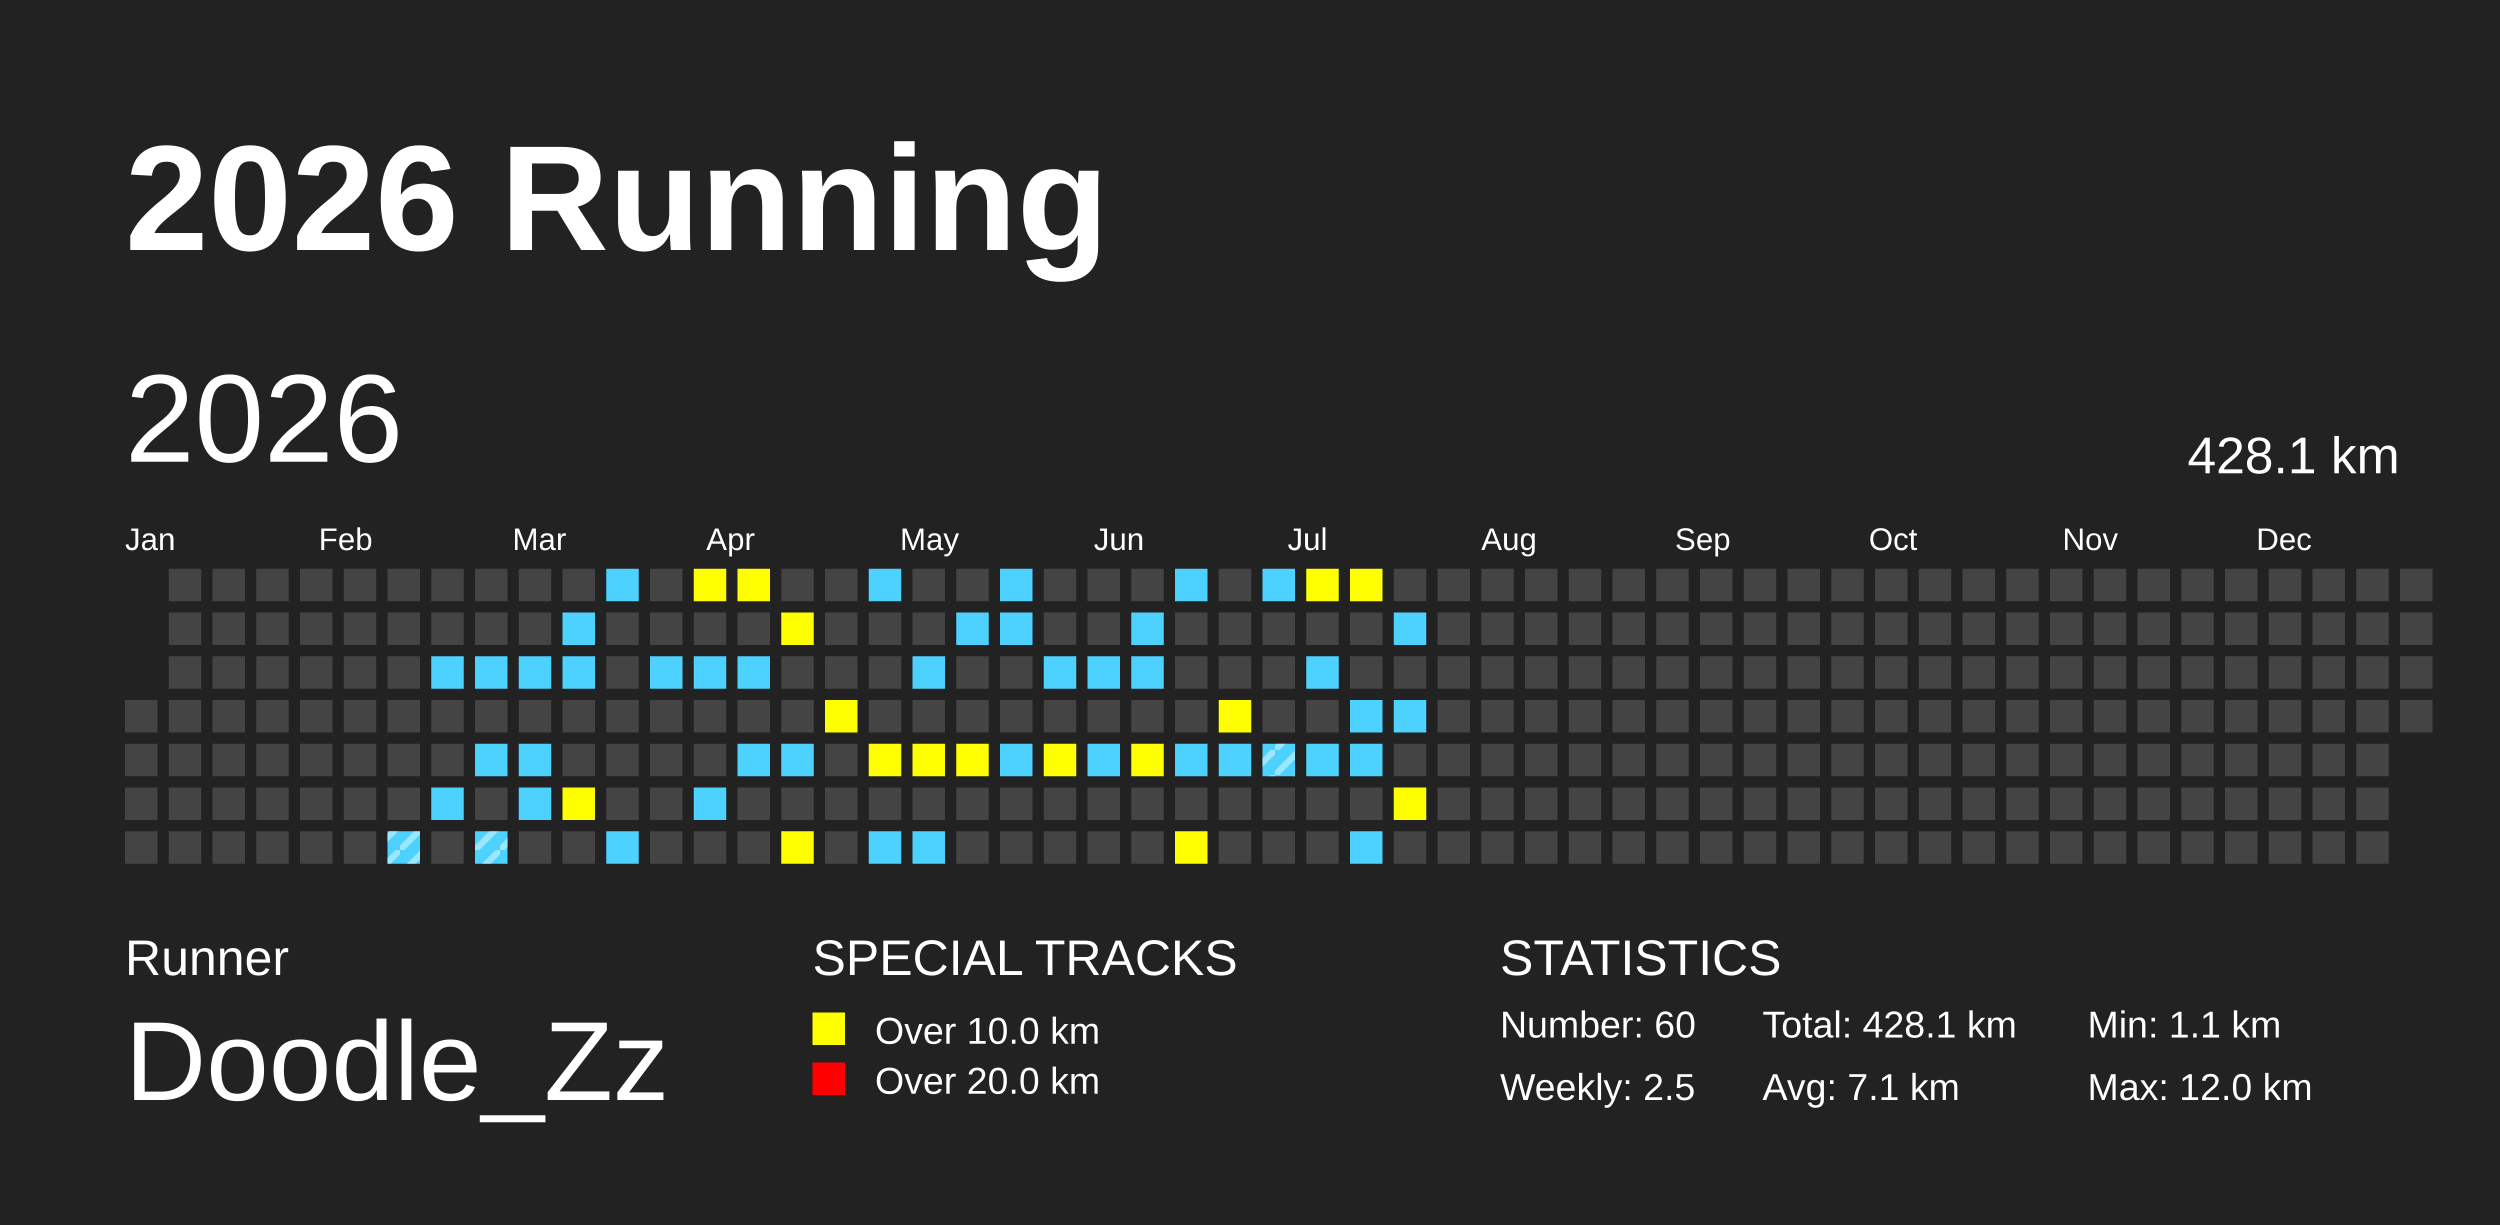
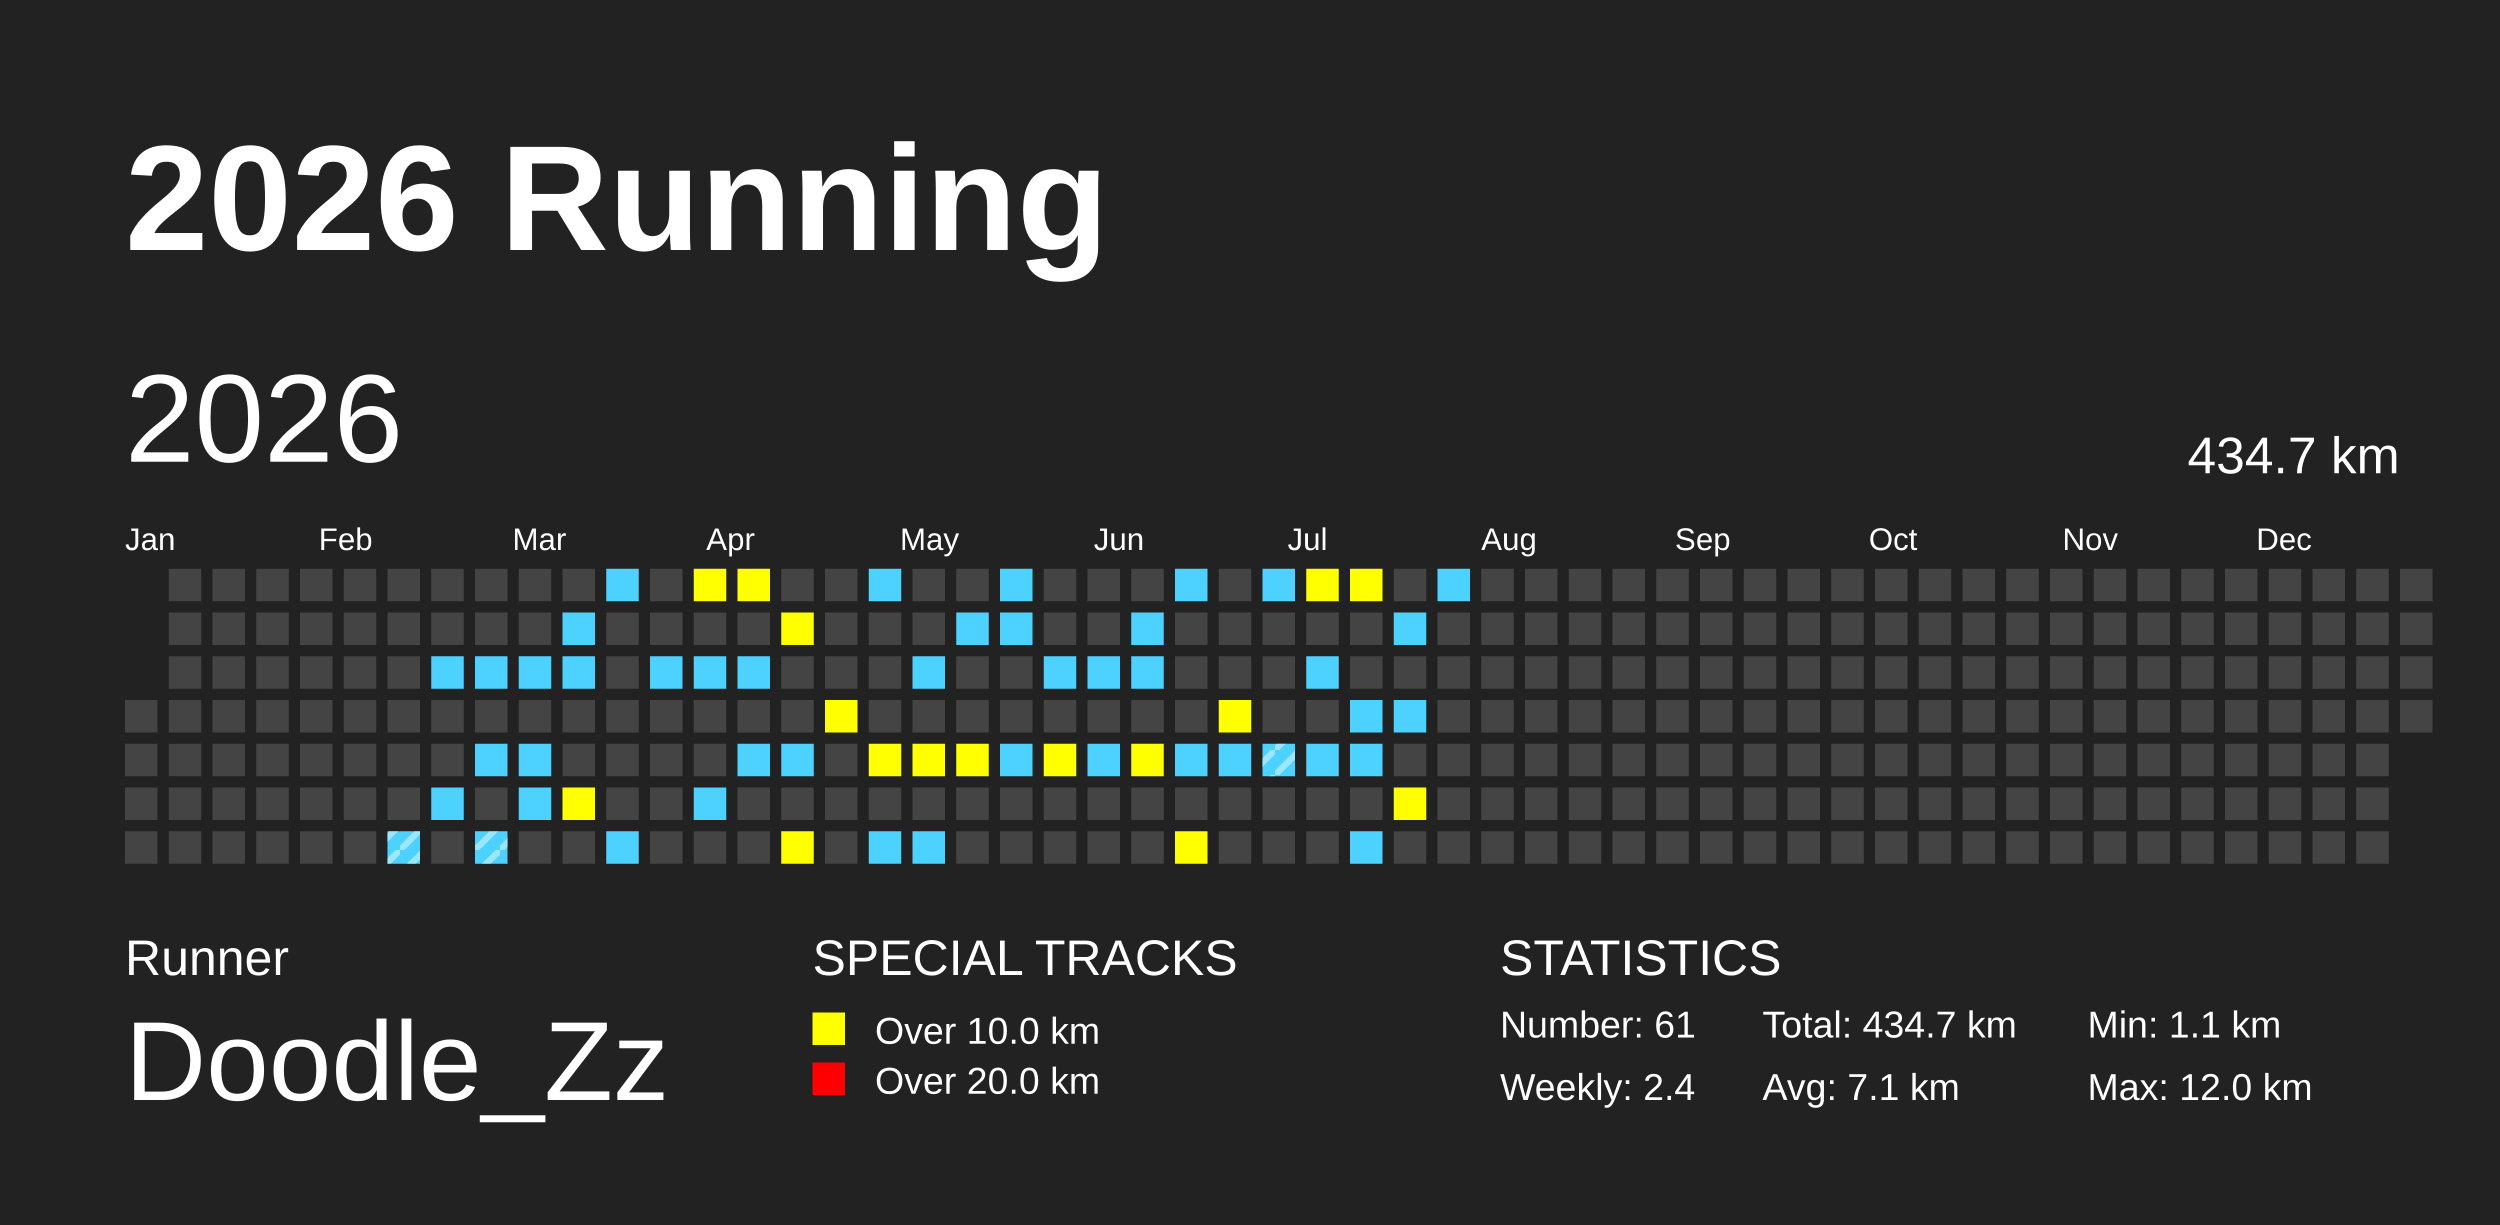
<svg xmlns="http://www.w3.org/2000/svg" baseProfile="full" height="98mm" version="1.1" viewBox="0,0,200,98" width="200mm">
  <defs>
    <pattern height="2" id="indoor-stripe" patternUnits="userSpaceOnUse" width="2">
      <line stroke="white" stroke-opacity="0.45" stroke-width="0.5" x1="0" x2="2" y1="2" y2="0" />
    </pattern>
  </defs>
  <rect fill="#222222" height="98" width="200" x="0" y="0" />
  <text fill="#FFFFFF" style="font-size:12px; font-family:Arial; font-weight:bold;" x="10" y="20">2026 Running</text>
  <text fill="#FFFFFF" style="font-size:4px; font-family:Arial" x="10" y="78">Runner</text>
  <text fill="#FFFFFF" style="font-size:9px; font-family:Arial" x="10" y="88">Doodle_Zz</text>
  <text fill="#FFFFFF" style="font-size:4px; font-family:Arial" x="65" y="78">SPECIAL TRACKS</text>
  <rect fill="yellow" height="2.6" width="2.6" x="65" y="81" />
  <text fill="#FFFFFF" style="font-size:3px; font-family:Arial" x="70" y="83.5">Over 10.0 km</text>
  <rect fill="red" height="2.6" width="2.6" x="65" y="85" />
  <text fill="#FFFFFF" style="font-size:3px; font-family:Arial" x="70" y="87.5">Over 20.0 km</text>
  <text fill="#FFFFFF" style="font-size:4px; font-family:Arial" x="120" y="78">STATISTICS</text>
-   <text fill="#FFFFFF" style="font-size:3px; font-family:Arial" x="120" y="83">Number: 60</text>
-   <text fill="#FFFFFF" style="font-size:3px; font-family:Arial" x="120" y="88">Weekly: 2.5</text>
-   <text fill="#FFFFFF" style="font-size:3px; font-family:Arial" x="141" y="83">Total: 428.1 km</text>
+   <text fill="#FFFFFF" style="font-size:3px; font-family:Arial" x="120" y="83">Number: 61</text>
+   <text fill="#FFFFFF" style="font-size:3px; font-family:Arial" x="120" y="88">Weekly: 2.4</text>
+   <text fill="#FFFFFF" style="font-size:3px; font-family:Arial" x="141" y="83">Total: 434.7 km</text>
  <text fill="#FFFFFF" style="font-size:3px; font-family:Arial" x="141" y="88">Avg: 7.1 km</text>
  <text fill="#FFFFFF" style="font-size:3px; font-family:Arial" x="167" y="83">Min: 1.1 km</text>
  <text fill="#FFFFFF" style="font-size:3px; font-family:Arial" x="167" y="88">Max: 12.0 km</text>
  <text dominant-baseline="hanging" fill="#FFFFFF" style="font-size:10.0px; font-family:Arial;" x="10" y="30">2026</text>
-   <text dominant-baseline="hanging" fill="#FFFFFF" style="font-size:4.125px; font-family:Arial;" x="175" y="35">428.1 km</text>
+   <text dominant-baseline="hanging" fill="#FFFFFF" style="font-size:4.125px; font-family:Arial;" x="175" y="35">434.7 km</text>
  <text fill="#FFFFFF" style="font-size:2.5px; font-family:Arial" x="10.0" y="44">Jan</text>
  <text fill="#FFFFFF" style="font-size:2.5px; font-family:Arial" x="25.5" y="44">Feb</text>
  <text fill="#FFFFFF" style="font-size:2.5px; font-family:Arial" x="41.0" y="44">Mar</text>
  <text fill="#FFFFFF" style="font-size:2.5px; font-family:Arial" x="56.5" y="44">Apr</text>
  <text fill="#FFFFFF" style="font-size:2.5px; font-family:Arial" x="72.0" y="44">May</text>
  <text fill="#FFFFFF" style="font-size:2.5px; font-family:Arial" x="87.5" y="44">Jun</text>
  <text fill="#FFFFFF" style="font-size:2.5px; font-family:Arial" x="103.0" y="44">Jul</text>
  <text fill="#FFFFFF" style="font-size:2.5px; font-family:Arial" x="118.5" y="44">Aug</text>
  <text fill="#FFFFFF" style="font-size:2.5px; font-family:Arial" x="134.0" y="44">Sep</text>
  <text fill="#FFFFFF" style="font-size:2.5px; font-family:Arial" x="149.5" y="44">Oct</text>
  <text fill="#FFFFFF" style="font-size:2.5px; font-family:Arial" x="165.0" y="44">Nov</text>
  <text fill="#FFFFFF" style="font-size:2.5px; font-family:Arial" x="180.5" y="44">Dec</text>
  <rect fill="#444444" height="2.6" width="2.6" x="10.0" y="56.0" />
  <rect fill="#444444" height="2.6" width="2.6" x="10.0" y="59.5" />
  <rect fill="#444444" height="2.6" width="2.6" x="10.0" y="63.0" />
  <rect fill="#444444" height="2.6" width="2.6" x="10.0" y="66.5" />
  <rect fill="#444444" height="2.6" width="2.6" x="13.5" y="45.5" />
  <rect fill="#444444" height="2.6" width="2.6" x="13.5" y="49.0" />
  <rect fill="#444444" height="2.6" width="2.6" x="13.5" y="52.5" />
  <rect fill="#444444" height="2.6" width="2.6" x="13.5" y="56.0" />
  <rect fill="#444444" height="2.6" width="2.6" x="13.5" y="59.5" />
  <rect fill="#444444" height="2.6" width="2.6" x="13.5" y="63.0" />
  <rect fill="#444444" height="2.6" width="2.6" x="13.5" y="66.5" />
  <rect fill="#444444" height="2.6" width="2.6" x="17.0" y="45.5" />
  <rect fill="#444444" height="2.6" width="2.6" x="17.0" y="49.0" />
  <rect fill="#444444" height="2.6" width="2.6" x="17.0" y="52.5" />
  <rect fill="#444444" height="2.6" width="2.6" x="17.0" y="56.0" />
  <rect fill="#444444" height="2.6" width="2.6" x="17.0" y="59.5" />
  <rect fill="#444444" height="2.6" width="2.6" x="17.0" y="63.0" />
  <rect fill="#444444" height="2.6" width="2.6" x="17.0" y="66.5" />
  <rect fill="#444444" height="2.6" width="2.6" x="20.5" y="45.5" />
  <rect fill="#444444" height="2.6" width="2.6" x="20.5" y="49.0" />
  <rect fill="#444444" height="2.6" width="2.6" x="20.5" y="52.5" />
  <rect fill="#444444" height="2.6" width="2.6" x="20.5" y="56.0" />
  <rect fill="#444444" height="2.6" width="2.6" x="20.5" y="59.5" />
  <rect fill="#444444" height="2.6" width="2.6" x="20.5" y="63.0" />
  <rect fill="#444444" height="2.6" width="2.6" x="20.5" y="66.5" />
  <rect fill="#444444" height="2.6" width="2.6" x="24.0" y="45.5" />
  <rect fill="#444444" height="2.6" width="2.6" x="24.0" y="49.0" />
  <rect fill="#444444" height="2.6" width="2.6" x="24.0" y="52.5" />
  <rect fill="#444444" height="2.6" width="2.6" x="24.0" y="56.0" />
  <rect fill="#444444" height="2.6" width="2.6" x="24.0" y="59.5" />
  <rect fill="#444444" height="2.6" width="2.6" x="24.0" y="63.0" />
  <rect fill="#444444" height="2.6" width="2.6" x="24.0" y="66.5" />
  <rect fill="#444444" height="2.6" width="2.6" x="27.5" y="45.5" />
  <rect fill="#444444" height="2.6" width="2.6" x="27.5" y="49.0" />
  <rect fill="#444444" height="2.6" width="2.6" x="27.5" y="52.5" />
  <rect fill="#444444" height="2.6" width="2.6" x="27.5" y="56.0" />
  <rect fill="#444444" height="2.6" width="2.6" x="27.5" y="59.5" />
  <rect fill="#444444" height="2.6" width="2.6" x="27.5" y="63.0" />
  <rect fill="#444444" height="2.6" width="2.6" x="27.5" y="66.5" />
  <rect fill="#444444" height="2.6" width="2.6" x="31.0" y="45.5" />
  <rect fill="#444444" height="2.6" width="2.6" x="31.0" y="49.0" />
  <rect fill="#444444" height="2.6" width="2.6" x="31.0" y="52.5" />
  <rect fill="#444444" height="2.6" width="2.6" x="31.0" y="56.0" />
  <rect fill="#444444" height="2.6" width="2.6" x="31.0" y="59.5" />
  <rect fill="#444444" height="2.6" width="2.6" x="31.0" y="63.0" />
  <rect fill="#4DD2FF" height="2.6" width="2.6" x="31.0" y="66.5" />
  <rect fill="url(#indoor-stripe)" height="2.6" style="pointer-events: none;" width="2.6" x="31.0" y="66.5" />
  <rect fill="#444444" height="2.6" width="2.6" x="34.5" y="45.5" />
  <rect fill="#444444" height="2.6" width="2.6" x="34.5" y="49.0" />
  <rect fill="#4DD2FF" height="2.6" width="2.6" x="34.5" y="52.5" />
  <rect fill="#444444" height="2.6" width="2.6" x="34.5" y="56.0" />
  <rect fill="#444444" height="2.6" width="2.6" x="34.5" y="59.5" />
  <rect fill="#4DD2FF" height="2.6" width="2.6" x="34.5" y="63.0" />
  <rect fill="#444444" height="2.6" width="2.6" x="34.5" y="66.5" />
  <rect fill="#444444" height="2.6" width="2.6" x="38.0" y="45.5" />
  <rect fill="#444444" height="2.6" width="2.6" x="38.0" y="49.0" />
  <rect fill="#4DD2FF" height="2.6" width="2.6" x="38.0" y="52.5" />
  <rect fill="#444444" height="2.6" width="2.6" x="38.0" y="56.0" />
  <rect fill="#4DD2FF" height="2.6" width="2.6" x="38.0" y="59.5" />
  <rect fill="#444444" height="2.6" width="2.6" x="38.0" y="63.0" />
  <rect fill="#4DD2FF" height="2.6" width="2.6" x="38.0" y="66.5" />
  <rect fill="url(#indoor-stripe)" height="2.6" style="pointer-events: none;" width="2.6" x="38.0" y="66.5" />
  <rect fill="#444444" height="2.6" width="2.6" x="41.5" y="45.5" />
  <rect fill="#444444" height="2.6" width="2.6" x="41.5" y="49.0" />
  <rect fill="#4DD2FF" height="2.6" width="2.6" x="41.5" y="52.5" />
  <rect fill="#444444" height="2.6" width="2.6" x="41.5" y="56.0" />
  <rect fill="#4DD2FF" height="2.6" width="2.6" x="41.5" y="59.5" />
  <rect fill="#4DD2FF" height="2.6" width="2.6" x="41.5" y="63.0" />
  <rect fill="#444444" height="2.6" width="2.6" x="41.5" y="66.5" />
  <rect fill="#444444" height="2.6" width="2.6" x="45.0" y="45.5" />
  <rect fill="#4DD2FF" height="2.6" width="2.6" x="45.0" y="49.0" />
  <rect fill="#4DD2FF" height="2.6" width="2.6" x="45.0" y="52.5" />
  <rect fill="#444444" height="2.6" width="2.6" x="45.0" y="56.0" />
  <rect fill="#444444" height="2.6" width="2.6" x="45.0" y="59.5" />
  <rect fill="yellow" height="2.6" width="2.6" x="45.0" y="63.0" />
  <rect fill="#444444" height="2.6" width="2.6" x="45.0" y="66.5" />
  <rect fill="#4DD2FF" height="2.6" width="2.6" x="48.5" y="45.5" />
  <rect fill="#444444" height="2.6" width="2.6" x="48.5" y="49.0" />
  <rect fill="#444444" height="2.6" width="2.6" x="48.5" y="52.5" />
  <rect fill="#444444" height="2.6" width="2.6" x="48.5" y="56.0" />
  <rect fill="#444444" height="2.6" width="2.6" x="48.5" y="59.5" />
  <rect fill="#444444" height="2.6" width="2.6" x="48.5" y="63.0" />
  <rect fill="#4DD2FF" height="2.6" width="2.6" x="48.5" y="66.5" />
  <rect fill="#444444" height="2.6" width="2.6" x="52.0" y="45.5" />
  <rect fill="#444444" height="2.6" width="2.6" x="52.0" y="49.0" />
  <rect fill="#4DD2FF" height="2.6" width="2.6" x="52.0" y="52.5" />
  <rect fill="#444444" height="2.6" width="2.6" x="52.0" y="56.0" />
  <rect fill="#444444" height="2.6" width="2.6" x="52.0" y="59.5" />
  <rect fill="#444444" height="2.6" width="2.6" x="52.0" y="63.0" />
  <rect fill="#444444" height="2.6" width="2.6" x="52.0" y="66.5" />
  <rect fill="yellow" height="2.6" width="2.6" x="55.5" y="45.5" />
  <rect fill="#444444" height="2.6" width="2.6" x="55.5" y="49.0" />
  <rect fill="#4DD2FF" height="2.6" width="2.6" x="55.5" y="52.5" />
  <rect fill="#444444" height="2.6" width="2.6" x="55.5" y="56.0" />
  <rect fill="#444444" height="2.6" width="2.6" x="55.5" y="59.5" />
  <rect fill="#4DD2FF" height="2.6" width="2.6" x="55.5" y="63.0" />
  <rect fill="#444444" height="2.6" width="2.6" x="55.5" y="66.5" />
  <rect fill="yellow" height="2.6" width="2.6" x="59.0" y="45.5" />
  <rect fill="#444444" height="2.6" width="2.6" x="59.0" y="49.0" />
  <rect fill="#4DD2FF" height="2.6" width="2.6" x="59.0" y="52.5" />
  <rect fill="#444444" height="2.6" width="2.6" x="59.0" y="56.0" />
  <rect fill="#4DD2FF" height="2.6" width="2.6" x="59.0" y="59.5" />
  <rect fill="#444444" height="2.6" width="2.6" x="59.0" y="63.0" />
  <rect fill="#444444" height="2.6" width="2.6" x="59.0" y="66.5" />
  <rect fill="#444444" height="2.6" width="2.6" x="62.5" y="45.5" />
  <rect fill="yellow" height="2.6" width="2.6" x="62.5" y="49.0" />
  <rect fill="#444444" height="2.6" width="2.6" x="62.5" y="52.5" />
  <rect fill="#444444" height="2.6" width="2.6" x="62.5" y="56.0" />
  <rect fill="#4DD2FF" height="2.6" width="2.6" x="62.5" y="59.5" />
  <rect fill="#444444" height="2.6" width="2.6" x="62.5" y="63.0" />
  <rect fill="yellow" height="2.6" width="2.6" x="62.5" y="66.5" />
  <rect fill="#444444" height="2.6" width="2.6" x="66.0" y="45.5" />
  <rect fill="#444444" height="2.6" width="2.6" x="66.0" y="49.0" />
  <rect fill="#444444" height="2.6" width="2.6" x="66.0" y="52.5" />
  <rect fill="yellow" height="2.6" width="2.6" x="66.0" y="56.0" />
  <rect fill="#444444" height="2.6" width="2.6" x="66.0" y="59.5" />
  <rect fill="#444444" height="2.6" width="2.6" x="66.0" y="63.0" />
  <rect fill="#444444" height="2.6" width="2.6" x="66.0" y="66.5" />
  <rect fill="#4DD2FF" height="2.6" width="2.6" x="69.5" y="45.5" />
  <rect fill="#444444" height="2.6" width="2.6" x="69.5" y="49.0" />
  <rect fill="#444444" height="2.6" width="2.6" x="69.5" y="52.5" />
  <rect fill="#444444" height="2.6" width="2.6" x="69.5" y="56.0" />
  <rect fill="yellow" height="2.6" width="2.6" x="69.5" y="59.5" />
  <rect fill="#444444" height="2.6" width="2.6" x="69.5" y="63.0" />
  <rect fill="#4DD2FF" height="2.6" width="2.6" x="69.5" y="66.5" />
  <rect fill="#444444" height="2.6" width="2.6" x="73.0" y="45.5" />
  <rect fill="#444444" height="2.6" width="2.6" x="73.0" y="49.0" />
  <rect fill="#4DD2FF" height="2.6" width="2.6" x="73.0" y="52.5" />
  <rect fill="#444444" height="2.6" width="2.6" x="73.0" y="56.0" />
  <rect fill="yellow" height="2.6" width="2.6" x="73.0" y="59.5" />
  <rect fill="#444444" height="2.6" width="2.6" x="73.0" y="63.0" />
  <rect fill="#4DD2FF" height="2.6" width="2.6" x="73.0" y="66.5" />
  <rect fill="#444444" height="2.6" width="2.6" x="76.5" y="45.5" />
  <rect fill="#4DD2FF" height="2.6" width="2.6" x="76.5" y="49.0" />
  <rect fill="#444444" height="2.6" width="2.6" x="76.5" y="52.5" />
  <rect fill="#444444" height="2.6" width="2.6" x="76.5" y="56.0" />
  <rect fill="yellow" height="2.6" width="2.6" x="76.5" y="59.5" />
  <rect fill="#444444" height="2.6" width="2.6" x="76.5" y="63.0" />
  <rect fill="#444444" height="2.6" width="2.6" x="76.5" y="66.5" />
  <rect fill="#4DD2FF" height="2.6" width="2.6" x="80.0" y="45.5" />
  <rect fill="#4DD2FF" height="2.6" width="2.6" x="80.0" y="49.0" />
  <rect fill="#444444" height="2.6" width="2.6" x="80.0" y="52.5" />
  <rect fill="#444444" height="2.6" width="2.6" x="80.0" y="56.0" />
  <rect fill="#4DD2FF" height="2.6" width="2.6" x="80.0" y="59.5" />
  <rect fill="#444444" height="2.6" width="2.6" x="80.0" y="63.0" />
  <rect fill="#444444" height="2.6" width="2.6" x="80.0" y="66.5" />
  <rect fill="#444444" height="2.6" width="2.6" x="83.5" y="45.5" />
  <rect fill="#444444" height="2.6" width="2.6" x="83.5" y="49.0" />
  <rect fill="#4DD2FF" height="2.6" width="2.6" x="83.5" y="52.5" />
  <rect fill="#444444" height="2.6" width="2.6" x="83.5" y="56.0" />
  <rect fill="yellow" height="2.6" width="2.6" x="83.5" y="59.5" />
  <rect fill="#444444" height="2.6" width="2.6" x="83.5" y="63.0" />
  <rect fill="#444444" height="2.6" width="2.6" x="83.5" y="66.5" />
  <rect fill="#444444" height="2.6" width="2.6" x="87.0" y="45.5" />
  <rect fill="#444444" height="2.6" width="2.6" x="87.0" y="49.0" />
  <rect fill="#4DD2FF" height="2.6" width="2.6" x="87.0" y="52.5" />
  <rect fill="#444444" height="2.6" width="2.6" x="87.0" y="56.0" />
  <rect fill="#4DD2FF" height="2.6" width="2.6" x="87.0" y="59.5" />
  <rect fill="#444444" height="2.6" width="2.6" x="87.0" y="63.0" />
  <rect fill="#444444" height="2.6" width="2.6" x="87.0" y="66.5" />
  <rect fill="#444444" height="2.6" width="2.6" x="90.5" y="45.5" />
  <rect fill="#4DD2FF" height="2.6" width="2.6" x="90.5" y="49.0" />
  <rect fill="#4DD2FF" height="2.6" width="2.6" x="90.5" y="52.5" />
  <rect fill="#444444" height="2.6" width="2.6" x="90.5" y="56.0" />
  <rect fill="yellow" height="2.6" width="2.6" x="90.5" y="59.5" />
  <rect fill="#444444" height="2.6" width="2.6" x="90.5" y="63.0" />
  <rect fill="#444444" height="2.6" width="2.6" x="90.5" y="66.5" />
  <rect fill="#4DD2FF" height="2.6" width="2.6" x="94.0" y="45.5" />
  <rect fill="#444444" height="2.6" width="2.6" x="94.0" y="49.0" />
  <rect fill="#444444" height="2.6" width="2.6" x="94.0" y="52.5" />
  <rect fill="#444444" height="2.6" width="2.6" x="94.0" y="56.0" />
  <rect fill="#4DD2FF" height="2.6" width="2.6" x="94.0" y="59.5" />
  <rect fill="#444444" height="2.6" width="2.6" x="94.0" y="63.0" />
  <rect fill="yellow" height="2.6" width="2.6" x="94.0" y="66.5" />
  <rect fill="#444444" height="2.6" width="2.6" x="97.5" y="45.5" />
  <rect fill="#444444" height="2.6" width="2.6" x="97.5" y="49.0" />
  <rect fill="#444444" height="2.6" width="2.6" x="97.5" y="52.5" />
  <rect fill="yellow" height="2.6" width="2.6" x="97.5" y="56.0" />
  <rect fill="#4DD2FF" height="2.6" width="2.6" x="97.5" y="59.5" />
  <rect fill="#444444" height="2.6" width="2.6" x="97.5" y="63.0" />
  <rect fill="#444444" height="2.6" width="2.6" x="97.5" y="66.5" />
  <rect fill="#4DD2FF" height="2.6" width="2.6" x="101.0" y="45.5" />
  <rect fill="#444444" height="2.6" width="2.6" x="101.0" y="49.0" />
  <rect fill="#444444" height="2.6" width="2.6" x="101.0" y="52.5" />
  <rect fill="#444444" height="2.6" width="2.6" x="101.0" y="56.0" />
  <rect fill="#4DD2FF" height="2.6" width="2.6" x="101.0" y="59.5" />
  <rect fill="url(#indoor-stripe)" height="2.6" style="pointer-events: none;" width="2.6" x="101.0" y="59.5" />
  <rect fill="#444444" height="2.6" width="2.6" x="101.0" y="63.0" />
  <rect fill="#444444" height="2.6" width="2.6" x="101.0" y="66.5" />
  <rect fill="yellow" height="2.6" width="2.6" x="104.5" y="45.5" />
  <rect fill="#444444" height="2.6" width="2.6" x="104.5" y="49.0" />
  <rect fill="#4DD2FF" height="2.6" width="2.6" x="104.5" y="52.5" />
  <rect fill="#444444" height="2.6" width="2.6" x="104.5" y="56.0" />
  <rect fill="#4DD2FF" height="2.6" width="2.6" x="104.5" y="59.5" />
  <rect fill="#444444" height="2.6" width="2.6" x="104.5" y="63.0" />
  <rect fill="#444444" height="2.6" width="2.6" x="104.5" y="66.5" />
  <rect fill="yellow" height="2.6" width="2.6" x="108.0" y="45.5" />
  <rect fill="#444444" height="2.6" width="2.6" x="108.0" y="49.0" />
  <rect fill="#444444" height="2.6" width="2.6" x="108.0" y="52.5" />
  <rect fill="#4DD2FF" height="2.6" width="2.6" x="108.0" y="56.0" />
  <rect fill="#4DD2FF" height="2.6" width="2.6" x="108.0" y="59.5" />
  <rect fill="#444444" height="2.6" width="2.6" x="108.0" y="63.0" />
  <rect fill="#4DD2FF" height="2.6" width="2.6" x="108.0" y="66.5" />
  <rect fill="#444444" height="2.6" width="2.6" x="111.5" y="45.5" />
  <rect fill="#4DD2FF" height="2.6" width="2.6" x="111.5" y="49.0" />
  <rect fill="#444444" height="2.6" width="2.6" x="111.5" y="52.5" />
  <rect fill="#4DD2FF" height="2.6" width="2.6" x="111.5" y="56.0" />
  <rect fill="#444444" height="2.6" width="2.6" x="111.5" y="59.5" />
  <rect fill="yellow" height="2.6" width="2.6" x="111.5" y="63.0" />
  <rect fill="#444444" height="2.6" width="2.6" x="111.5" y="66.5" />
-   <rect fill="#444444" height="2.6" width="2.6" x="115.0" y="45.5" />
+   <rect fill="#4DD2FF" height="2.6" width="2.6" x="115.0" y="45.5" />
  <rect fill="#444444" height="2.6" width="2.6" x="115.0" y="49.0" />
  <rect fill="#444444" height="2.6" width="2.6" x="115.0" y="52.5" />
  <rect fill="#444444" height="2.6" width="2.6" x="115.0" y="56.0" />
  <rect fill="#444444" height="2.6" width="2.6" x="115.0" y="59.5" />
  <rect fill="#444444" height="2.6" width="2.6" x="115.0" y="63.0" />
  <rect fill="#444444" height="2.6" width="2.6" x="115.0" y="66.5" />
  <rect fill="#444444" height="2.6" width="2.6" x="118.5" y="45.5" />
  <rect fill="#444444" height="2.6" width="2.6" x="118.5" y="49.0" />
  <rect fill="#444444" height="2.6" width="2.6" x="118.5" y="52.5" />
  <rect fill="#444444" height="2.6" width="2.6" x="118.5" y="56.0" />
  <rect fill="#444444" height="2.6" width="2.6" x="118.5" y="59.5" />
  <rect fill="#444444" height="2.6" width="2.6" x="118.5" y="63.0" />
  <rect fill="#444444" height="2.6" width="2.6" x="118.5" y="66.5" />
  <rect fill="#444444" height="2.6" width="2.6" x="122.0" y="45.5" />
  <rect fill="#444444" height="2.6" width="2.6" x="122.0" y="49.0" />
  <rect fill="#444444" height="2.6" width="2.6" x="122.0" y="52.5" />
  <rect fill="#444444" height="2.6" width="2.6" x="122.0" y="56.0" />
  <rect fill="#444444" height="2.6" width="2.6" x="122.0" y="59.5" />
  <rect fill="#444444" height="2.6" width="2.6" x="122.0" y="63.0" />
  <rect fill="#444444" height="2.6" width="2.6" x="122.0" y="66.5" />
  <rect fill="#444444" height="2.6" width="2.6" x="125.5" y="45.5" />
  <rect fill="#444444" height="2.6" width="2.6" x="125.5" y="49.0" />
  <rect fill="#444444" height="2.6" width="2.6" x="125.5" y="52.5" />
  <rect fill="#444444" height="2.6" width="2.6" x="125.5" y="56.0" />
  <rect fill="#444444" height="2.6" width="2.6" x="125.5" y="59.5" />
  <rect fill="#444444" height="2.6" width="2.6" x="125.5" y="63.0" />
  <rect fill="#444444" height="2.6" width="2.6" x="125.5" y="66.5" />
  <rect fill="#444444" height="2.6" width="2.6" x="129.0" y="45.5" />
  <rect fill="#444444" height="2.6" width="2.6" x="129.0" y="49.0" />
  <rect fill="#444444" height="2.6" width="2.6" x="129.0" y="52.5" />
  <rect fill="#444444" height="2.6" width="2.6" x="129.0" y="56.0" />
  <rect fill="#444444" height="2.6" width="2.6" x="129.0" y="59.5" />
  <rect fill="#444444" height="2.6" width="2.6" x="129.0" y="63.0" />
  <rect fill="#444444" height="2.6" width="2.6" x="129.0" y="66.5" />
  <rect fill="#444444" height="2.6" width="2.6" x="132.5" y="45.5" />
  <rect fill="#444444" height="2.6" width="2.6" x="132.5" y="49.0" />
  <rect fill="#444444" height="2.6" width="2.6" x="132.5" y="52.5" />
  <rect fill="#444444" height="2.6" width="2.6" x="132.5" y="56.0" />
  <rect fill="#444444" height="2.6" width="2.6" x="132.5" y="59.5" />
  <rect fill="#444444" height="2.6" width="2.6" x="132.5" y="63.0" />
  <rect fill="#444444" height="2.6" width="2.6" x="132.5" y="66.5" />
  <rect fill="#444444" height="2.6" width="2.6" x="136.0" y="45.5" />
  <rect fill="#444444" height="2.6" width="2.6" x="136.0" y="49.0" />
  <rect fill="#444444" height="2.6" width="2.6" x="136.0" y="52.5" />
  <rect fill="#444444" height="2.6" width="2.6" x="136.0" y="56.0" />
  <rect fill="#444444" height="2.6" width="2.6" x="136.0" y="59.5" />
  <rect fill="#444444" height="2.6" width="2.6" x="136.0" y="63.0" />
  <rect fill="#444444" height="2.6" width="2.6" x="136.0" y="66.5" />
  <rect fill="#444444" height="2.6" width="2.6" x="139.5" y="45.5" />
  <rect fill="#444444" height="2.6" width="2.6" x="139.5" y="49.0" />
  <rect fill="#444444" height="2.6" width="2.6" x="139.5" y="52.5" />
  <rect fill="#444444" height="2.6" width="2.6" x="139.5" y="56.0" />
  <rect fill="#444444" height="2.6" width="2.6" x="139.5" y="59.5" />
  <rect fill="#444444" height="2.6" width="2.6" x="139.5" y="63.0" />
  <rect fill="#444444" height="2.6" width="2.6" x="139.5" y="66.5" />
  <rect fill="#444444" height="2.6" width="2.6" x="143.0" y="45.5" />
  <rect fill="#444444" height="2.6" width="2.6" x="143.0" y="49.0" />
  <rect fill="#444444" height="2.6" width="2.6" x="143.0" y="52.5" />
  <rect fill="#444444" height="2.6" width="2.6" x="143.0" y="56.0" />
  <rect fill="#444444" height="2.6" width="2.6" x="143.0" y="59.5" />
  <rect fill="#444444" height="2.6" width="2.6" x="143.0" y="63.0" />
  <rect fill="#444444" height="2.6" width="2.6" x="143.0" y="66.5" />
  <rect fill="#444444" height="2.6" width="2.6" x="146.5" y="45.5" />
  <rect fill="#444444" height="2.6" width="2.6" x="146.5" y="49.0" />
  <rect fill="#444444" height="2.6" width="2.6" x="146.5" y="52.5" />
  <rect fill="#444444" height="2.6" width="2.6" x="146.5" y="56.0" />
  <rect fill="#444444" height="2.6" width="2.6" x="146.5" y="59.5" />
  <rect fill="#444444" height="2.6" width="2.6" x="146.5" y="63.0" />
  <rect fill="#444444" height="2.6" width="2.6" x="146.5" y="66.5" />
  <rect fill="#444444" height="2.6" width="2.6" x="150.0" y="45.5" />
  <rect fill="#444444" height="2.6" width="2.6" x="150.0" y="49.0" />
  <rect fill="#444444" height="2.6" width="2.6" x="150.0" y="52.5" />
  <rect fill="#444444" height="2.6" width="2.6" x="150.0" y="56.0" />
  <rect fill="#444444" height="2.6" width="2.6" x="150.0" y="59.5" />
  <rect fill="#444444" height="2.6" width="2.6" x="150.0" y="63.0" />
  <rect fill="#444444" height="2.6" width="2.6" x="150.0" y="66.5" />
  <rect fill="#444444" height="2.6" width="2.6" x="153.5" y="45.5" />
  <rect fill="#444444" height="2.6" width="2.6" x="153.5" y="49.0" />
  <rect fill="#444444" height="2.6" width="2.6" x="153.5" y="52.5" />
  <rect fill="#444444" height="2.6" width="2.6" x="153.5" y="56.0" />
  <rect fill="#444444" height="2.6" width="2.6" x="153.5" y="59.5" />
  <rect fill="#444444" height="2.6" width="2.6" x="153.5" y="63.0" />
  <rect fill="#444444" height="2.6" width="2.6" x="153.5" y="66.5" />
  <rect fill="#444444" height="2.6" width="2.6" x="157.0" y="45.5" />
  <rect fill="#444444" height="2.6" width="2.6" x="157.0" y="49.0" />
  <rect fill="#444444" height="2.6" width="2.6" x="157.0" y="52.5" />
  <rect fill="#444444" height="2.6" width="2.6" x="157.0" y="56.0" />
  <rect fill="#444444" height="2.6" width="2.6" x="157.0" y="59.5" />
  <rect fill="#444444" height="2.6" width="2.6" x="157.0" y="63.0" />
  <rect fill="#444444" height="2.6" width="2.6" x="157.0" y="66.5" />
  <rect fill="#444444" height="2.6" width="2.6" x="160.5" y="45.5" />
  <rect fill="#444444" height="2.6" width="2.6" x="160.5" y="49.0" />
  <rect fill="#444444" height="2.6" width="2.6" x="160.5" y="52.5" />
  <rect fill="#444444" height="2.6" width="2.6" x="160.5" y="56.0" />
  <rect fill="#444444" height="2.6" width="2.6" x="160.5" y="59.5" />
  <rect fill="#444444" height="2.6" width="2.6" x="160.5" y="63.0" />
  <rect fill="#444444" height="2.6" width="2.6" x="160.5" y="66.5" />
  <rect fill="#444444" height="2.6" width="2.6" x="164.0" y="45.5" />
  <rect fill="#444444" height="2.6" width="2.6" x="164.0" y="49.0" />
  <rect fill="#444444" height="2.6" width="2.6" x="164.0" y="52.5" />
  <rect fill="#444444" height="2.6" width="2.6" x="164.0" y="56.0" />
  <rect fill="#444444" height="2.6" width="2.6" x="164.0" y="59.5" />
  <rect fill="#444444" height="2.6" width="2.6" x="164.0" y="63.0" />
  <rect fill="#444444" height="2.6" width="2.6" x="164.0" y="66.5" />
  <rect fill="#444444" height="2.6" width="2.6" x="167.5" y="45.5" />
  <rect fill="#444444" height="2.6" width="2.6" x="167.5" y="49.0" />
  <rect fill="#444444" height="2.6" width="2.6" x="167.5" y="52.5" />
  <rect fill="#444444" height="2.6" width="2.6" x="167.5" y="56.0" />
  <rect fill="#444444" height="2.6" width="2.6" x="167.5" y="59.5" />
  <rect fill="#444444" height="2.6" width="2.6" x="167.5" y="63.0" />
  <rect fill="#444444" height="2.6" width="2.6" x="167.5" y="66.5" />
  <rect fill="#444444" height="2.6" width="2.6" x="171.0" y="45.5" />
  <rect fill="#444444" height="2.6" width="2.6" x="171.0" y="49.0" />
  <rect fill="#444444" height="2.6" width="2.6" x="171.0" y="52.5" />
  <rect fill="#444444" height="2.6" width="2.6" x="171.0" y="56.0" />
  <rect fill="#444444" height="2.6" width="2.6" x="171.0" y="59.5" />
  <rect fill="#444444" height="2.6" width="2.6" x="171.0" y="63.0" />
  <rect fill="#444444" height="2.6" width="2.6" x="171.0" y="66.5" />
  <rect fill="#444444" height="2.6" width="2.6" x="174.5" y="45.5" />
  <rect fill="#444444" height="2.6" width="2.6" x="174.5" y="49.0" />
  <rect fill="#444444" height="2.6" width="2.6" x="174.5" y="52.5" />
  <rect fill="#444444" height="2.6" width="2.6" x="174.5" y="56.0" />
  <rect fill="#444444" height="2.6" width="2.6" x="174.5" y="59.5" />
  <rect fill="#444444" height="2.6" width="2.6" x="174.5" y="63.0" />
  <rect fill="#444444" height="2.6" width="2.6" x="174.5" y="66.5" />
  <rect fill="#444444" height="2.6" width="2.6" x="178.0" y="45.5" />
  <rect fill="#444444" height="2.6" width="2.6" x="178.0" y="49.0" />
  <rect fill="#444444" height="2.6" width="2.6" x="178.0" y="52.5" />
  <rect fill="#444444" height="2.6" width="2.6" x="178.0" y="56.0" />
  <rect fill="#444444" height="2.6" width="2.6" x="178.0" y="59.5" />
  <rect fill="#444444" height="2.6" width="2.6" x="178.0" y="63.0" />
  <rect fill="#444444" height="2.6" width="2.6" x="178.0" y="66.5" />
  <rect fill="#444444" height="2.6" width="2.6" x="181.5" y="45.5" />
  <rect fill="#444444" height="2.6" width="2.6" x="181.5" y="49.0" />
  <rect fill="#444444" height="2.6" width="2.6" x="181.5" y="52.5" />
  <rect fill="#444444" height="2.6" width="2.6" x="181.5" y="56.0" />
  <rect fill="#444444" height="2.6" width="2.6" x="181.5" y="59.5" />
  <rect fill="#444444" height="2.6" width="2.6" x="181.5" y="63.0" />
  <rect fill="#444444" height="2.6" width="2.6" x="181.5" y="66.5" />
  <rect fill="#444444" height="2.6" width="2.6" x="185.0" y="45.5" />
  <rect fill="#444444" height="2.6" width="2.6" x="185.0" y="49.0" />
  <rect fill="#444444" height="2.6" width="2.6" x="185.0" y="52.5" />
  <rect fill="#444444" height="2.6" width="2.6" x="185.0" y="56.0" />
  <rect fill="#444444" height="2.6" width="2.6" x="185.0" y="59.5" />
  <rect fill="#444444" height="2.6" width="2.6" x="185.0" y="63.0" />
  <rect fill="#444444" height="2.6" width="2.6" x="185.0" y="66.5" />
  <rect fill="#444444" height="2.6" width="2.6" x="188.5" y="45.5" />
  <rect fill="#444444" height="2.6" width="2.6" x="188.5" y="49.0" />
  <rect fill="#444444" height="2.6" width="2.6" x="188.5" y="52.5" />
  <rect fill="#444444" height="2.6" width="2.6" x="188.5" y="56.0" />
  <rect fill="#444444" height="2.6" width="2.6" x="188.5" y="59.5" />
  <rect fill="#444444" height="2.6" width="2.6" x="188.5" y="63.0" />
  <rect fill="#444444" height="2.6" width="2.6" x="188.5" y="66.5" />
  <rect fill="#444444" height="2.6" width="2.6" x="192.0" y="45.5" />
  <rect fill="#444444" height="2.6" width="2.6" x="192.0" y="49.0" />
  <rect fill="#444444" height="2.6" width="2.6" x="192.0" y="52.5" />
  <rect fill="#444444" height="2.6" width="2.6" x="192.0" y="56.0" />
</svg>
